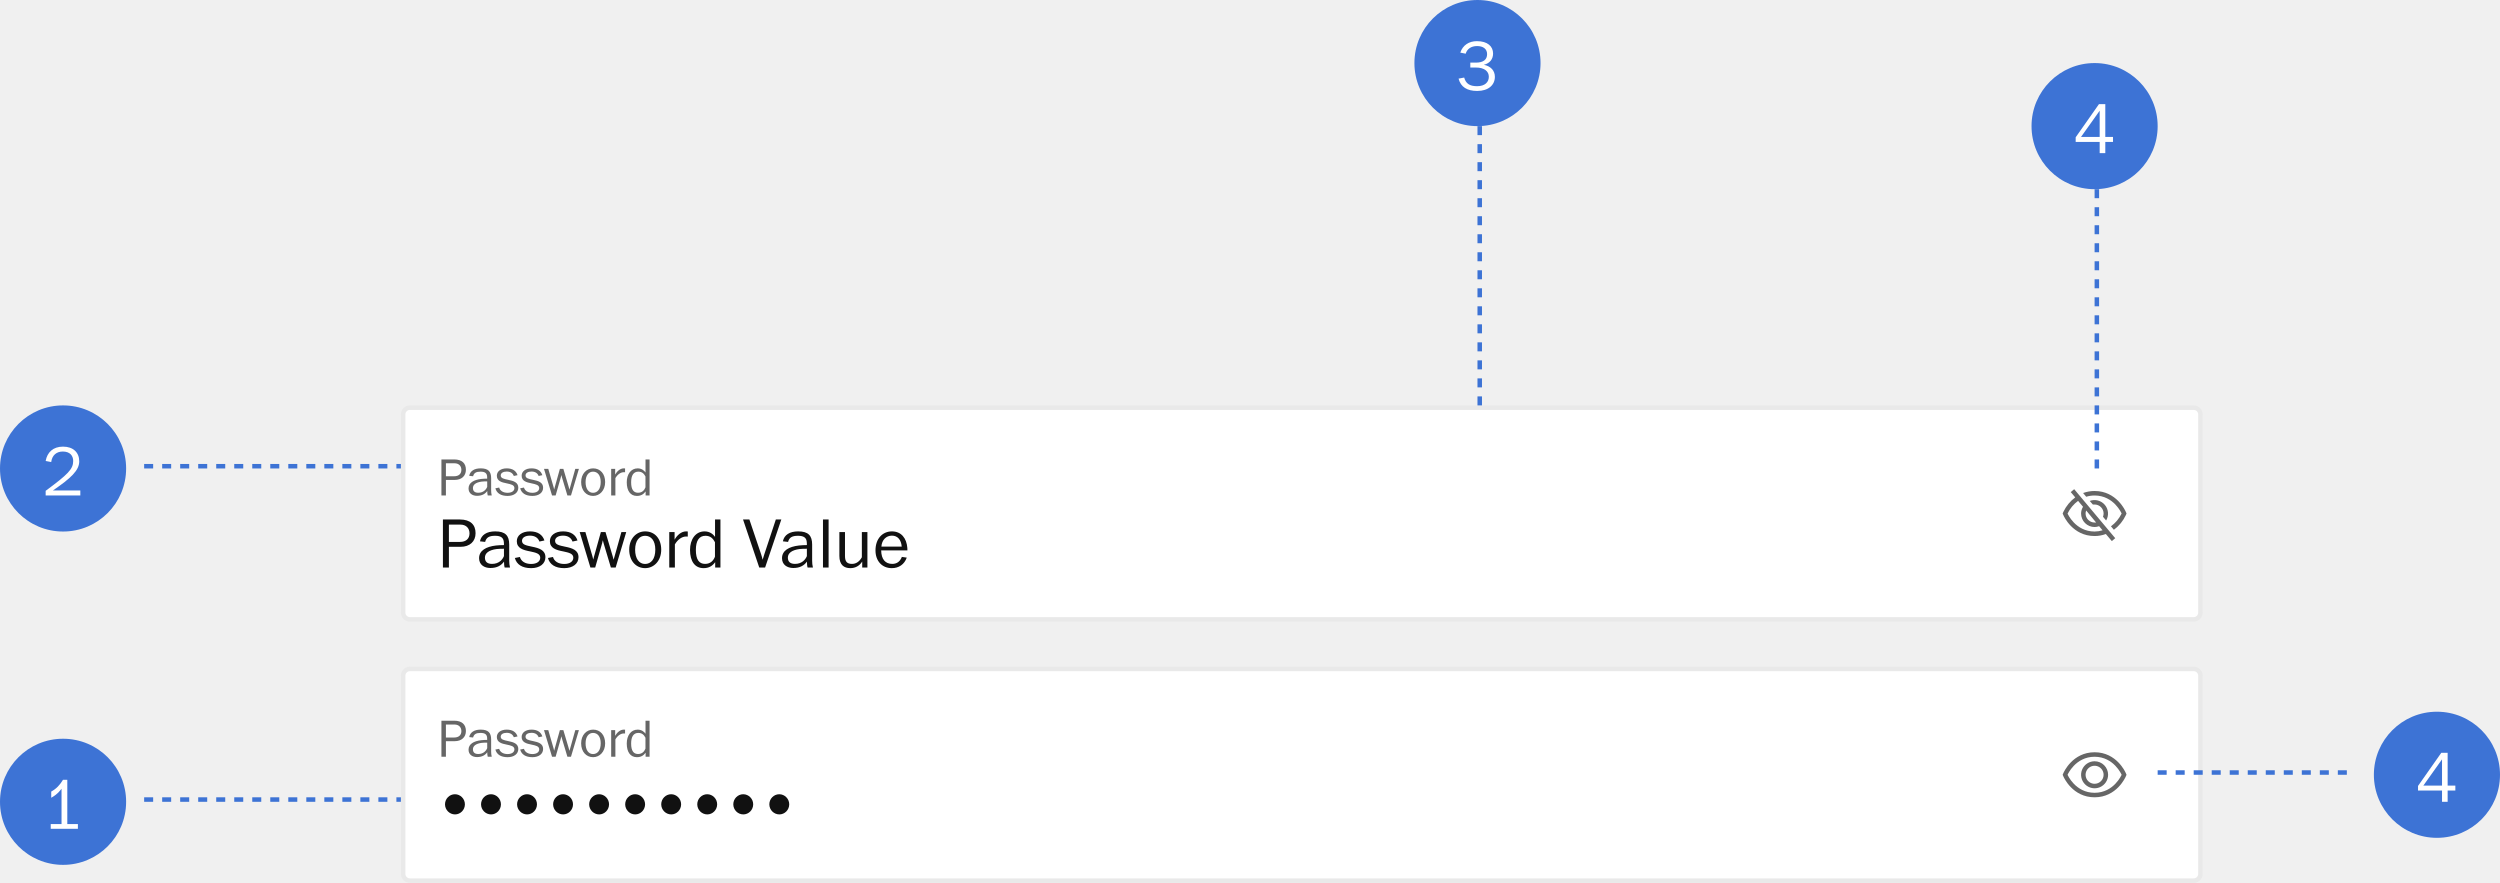
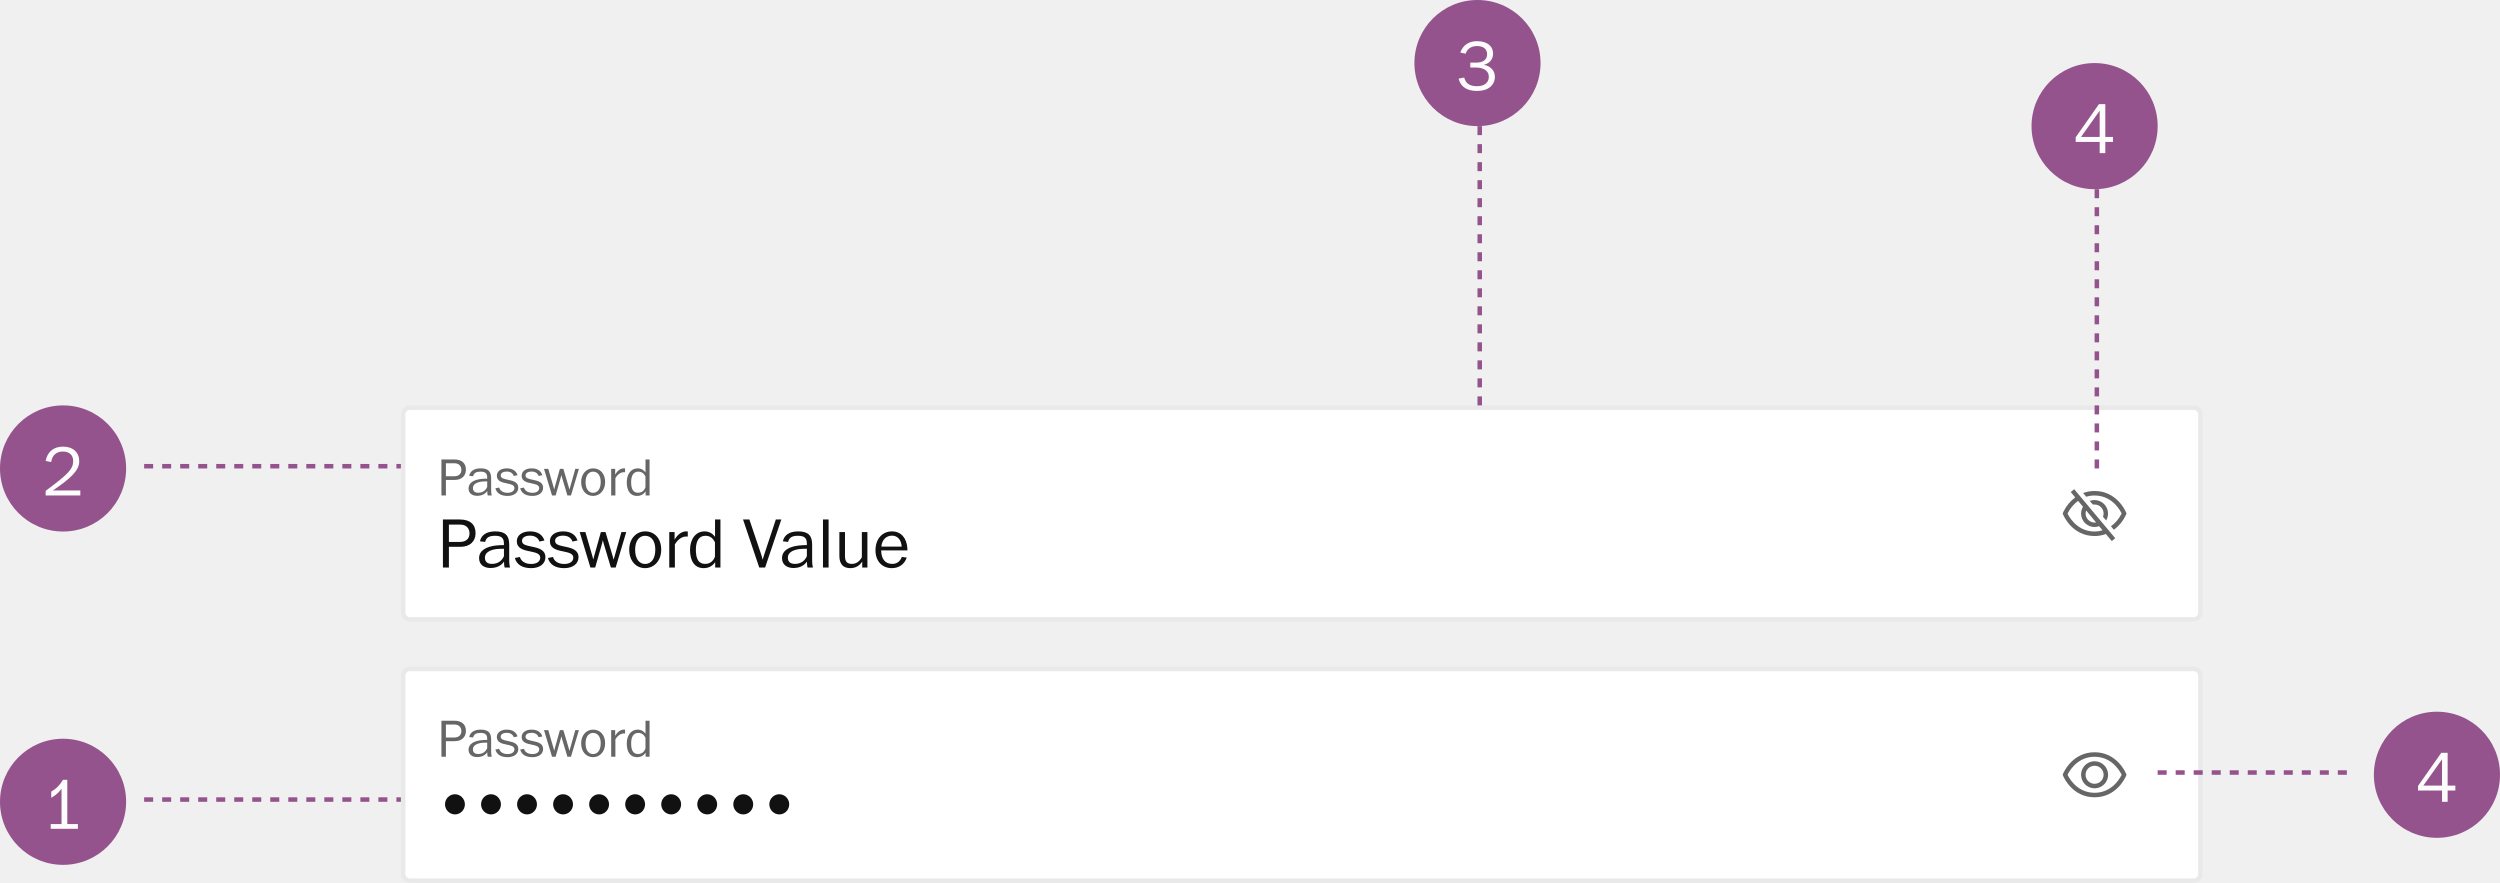
<svg xmlns="http://www.w3.org/2000/svg" width="555" height="196" viewBox="0 0 555 196" fill="none">
  <rect x="89.5" y="90.5" width="399" height="47" rx="1.5" fill="white" />
  <path d="M98.992 110V106.544H100.936C102.472 106.544 103.432 105.656 103.432 104.276C103.432 102.86 102.568 101.996 100.828 101.996H97.996V110H98.992ZM98.992 102.848H100.912C101.824 102.848 102.424 103.412 102.424 104.312C102.424 105.2 101.824 105.728 100.84 105.728H98.992V102.848ZM105.902 110.072C107.006 110.072 107.702 109.652 108.17 109.004C108.158 109.304 108.206 109.796 108.278 110H109.166C109.07 109.628 109.034 109.22 109.034 108.848V106.16C109.034 104.672 108.386 103.976 106.706 103.976C105.302 103.976 104.378 104.552 104.162 105.632L105.026 105.728C105.218 104.972 105.722 104.708 106.682 104.708C107.678 104.708 108.062 105.056 108.134 105.704C108.158 105.848 108.158 106.052 108.158 106.256C107.69 106.268 107.294 106.268 106.814 106.328C105.194 106.52 104.018 107.156 104.018 108.44C104.018 109.52 104.858 110.072 105.902 110.072ZM106.178 109.388C105.386 109.388 104.99 109.028 104.99 108.344C104.99 107.6 105.65 107.084 106.934 106.916C107.306 106.868 107.738 106.868 108.158 106.868V108.092C107.906 108.704 107.306 109.388 106.178 109.388ZM112.686 110.096C114.126 110.096 115.062 109.364 115.062 108.272C115.062 107.096 114.03 106.76 112.818 106.52C111.87 106.316 111.162 106.196 111.162 105.548C111.162 105.008 111.702 104.684 112.494 104.684C113.298 104.684 113.838 105.044 114.066 105.668L114.894 105.488C114.594 104.564 113.826 103.976 112.494 103.976C111.174 103.976 110.298 104.636 110.298 105.608C110.298 106.772 111.318 107.084 112.53 107.312C113.406 107.504 114.198 107.648 114.198 108.356C114.198 108.98 113.622 109.4 112.686 109.4C111.666 109.4 111.006 108.932 110.814 108.236L109.974 108.404C110.262 109.484 111.186 110.096 112.686 110.096ZM118.194 110.096C119.634 110.096 120.57 109.364 120.57 108.272C120.57 107.096 119.538 106.76 118.326 106.52C117.378 106.316 116.67 106.196 116.67 105.548C116.67 105.008 117.21 104.684 118.002 104.684C118.806 104.684 119.346 105.044 119.574 105.668L120.402 105.488C120.102 104.564 119.334 103.976 118.002 103.976C116.682 103.976 115.806 104.636 115.806 105.608C115.806 106.772 116.826 107.084 118.038 107.312C118.914 107.504 119.706 107.648 119.706 108.356C119.706 108.98 119.13 109.4 118.194 109.4C117.174 109.4 116.514 108.932 116.322 108.236L115.482 108.404C115.77 109.484 116.694 110.096 118.194 110.096ZM123.347 110L124.499 105.968L124.619 105.452L124.763 105.992L125.963 110H126.755L128.519 104.084H127.715L126.563 108.188L126.407 108.692L126.275 108.164L125.063 104.084H124.295L123.167 108.128L123.023 108.668L122.891 108.128L121.715 104.084H120.767L122.555 110H123.347ZM131.666 110.096C133.13 110.096 134.342 108.884 134.342 107.024C134.342 105.2 133.286 103.976 131.666 103.976C130.214 103.976 129.014 105.164 129.014 107.012C129.014 108.884 130.142 110.096 131.666 110.096ZM131.654 109.4C130.658 109.4 129.998 108.512 129.998 107.024C129.998 105.5 130.718 104.708 131.654 104.708C132.638 104.708 133.358 105.476 133.358 107.012C133.358 108.608 132.626 109.4 131.654 109.4ZM136.617 110V106.136C137.109 105.308 137.805 104.828 138.501 104.828C138.573 104.828 138.693 104.828 138.765 104.84V103.988C138.669 103.976 138.597 103.976 138.489 103.976C137.649 103.976 136.953 104.66 136.569 105.356V104.084H135.681V110H136.617ZM141.396 110.096C142.26 110.096 142.86 109.748 143.328 109.1V110H144.204V101.996H143.304V104.888C143.028 104.492 142.464 103.976 141.564 103.976C140.052 103.976 139.14 105.308 139.14 107.06C139.14 108.992 139.968 110.096 141.396 110.096ZM141.648 109.388C140.664 109.388 140.112 108.704 140.112 107.06C140.112 105.548 140.64 104.708 141.708 104.708C142.584 104.708 142.992 105.212 143.292 105.776V108.188C143.04 108.848 142.536 109.388 141.648 109.388Z" fill="#666666" />
  <path d="M99.656 126V121.392H102.248C104.296 121.392 105.576 120.208 105.576 118.368C105.576 116.48 104.424 115.328 102.104 115.328H98.328V126H99.656ZM99.656 116.464H102.216C103.432 116.464 104.232 117.216 104.232 118.416C104.232 119.6 103.432 120.304 102.12 120.304H99.656V116.464ZM108.869 126.096C110.341 126.096 111.269 125.536 111.893 124.672C111.877 125.072 111.941 125.728 112.037 126H113.221C113.093 125.504 113.045 124.96 113.045 124.464V120.88C113.045 118.896 112.181 117.968 109.941 117.968C108.069 117.968 106.837 118.736 106.549 120.176L107.701 120.304C107.957 119.296 108.629 118.944 109.909 118.944C111.237 118.944 111.749 119.408 111.845 120.272C111.877 120.464 111.877 120.736 111.877 121.008C111.253 121.024 110.725 121.024 110.085 121.104C107.925 121.36 106.357 122.208 106.357 123.92C106.357 125.36 107.477 126.096 108.869 126.096ZM109.237 125.184C108.181 125.184 107.653 124.704 107.653 123.792C107.653 122.8 108.533 122.112 110.245 121.888C110.741 121.824 111.317 121.824 111.877 121.824V123.456C111.541 124.272 110.741 125.184 109.237 125.184ZM117.915 126.128C119.835 126.128 121.083 125.152 121.083 123.696C121.083 122.128 119.707 121.68 118.091 121.36C116.827 121.088 115.883 120.928 115.883 120.064C115.883 119.344 116.603 118.912 117.659 118.912C118.731 118.912 119.451 119.392 119.755 120.224L120.859 119.984C120.459 118.752 119.435 117.968 117.659 117.968C115.899 117.968 114.731 118.848 114.731 120.144C114.731 121.696 116.091 122.112 117.707 122.416C118.875 122.672 119.931 122.864 119.931 123.808C119.931 124.64 119.163 125.2 117.915 125.2C116.555 125.2 115.675 124.576 115.419 123.648L114.299 123.872C114.683 125.312 115.915 126.128 117.915 126.128ZM125.259 126.128C127.179 126.128 128.427 125.152 128.427 123.696C128.427 122.128 127.051 121.68 125.435 121.36C124.171 121.088 123.227 120.928 123.227 120.064C123.227 119.344 123.947 118.912 125.003 118.912C126.075 118.912 126.795 119.392 127.099 120.224L128.203 119.984C127.803 118.752 126.779 117.968 125.003 117.968C123.243 117.968 122.075 118.848 122.075 120.144C122.075 121.696 123.435 122.112 125.051 122.416C126.219 122.672 127.275 122.864 127.275 123.808C127.275 124.64 126.507 125.2 125.259 125.2C123.899 125.2 123.019 124.576 122.763 123.648L121.643 123.872C122.027 125.312 123.259 126.128 125.259 126.128ZM132.13 126L133.666 120.624L133.826 119.936L134.018 120.656L135.618 126H136.674L139.026 118.112H137.954L136.418 123.584L136.21 124.256L136.034 123.552L134.418 118.112H133.394L131.89 123.504L131.698 124.224L131.522 123.504L129.954 118.112H128.69L131.074 126H132.13ZM143.222 126.128C145.174 126.128 146.79 124.512 146.79 122.032C146.79 119.6 145.382 117.968 143.222 117.968C141.286 117.968 139.686 119.552 139.686 122.016C139.686 124.512 141.19 126.128 143.222 126.128ZM143.206 125.2C141.878 125.2 140.998 124.016 140.998 122.032C140.998 120 141.958 118.944 143.206 118.944C144.518 118.944 145.478 119.968 145.478 122.016C145.478 124.144 144.502 125.2 143.206 125.2ZM149.823 126V120.848C150.479 119.744 151.407 119.104 152.335 119.104C152.431 119.104 152.591 119.104 152.687 119.12V117.984C152.559 117.968 152.463 117.968 152.319 117.968C151.199 117.968 150.271 118.88 149.759 119.808V118.112H148.575V126H149.823ZM156.194 126.128C157.346 126.128 158.146 125.664 158.77 124.8V126H159.938V115.328H158.738V119.184C158.37 118.656 157.618 117.968 156.418 117.968C154.402 117.968 153.186 119.744 153.186 122.08C153.186 124.656 154.29 126.128 156.194 126.128ZM156.53 125.184C155.218 125.184 154.482 124.272 154.482 122.08C154.482 120.064 155.186 118.944 156.61 118.944C157.778 118.944 158.322 119.616 158.722 120.368V123.584C158.386 124.464 157.714 125.184 156.53 125.184ZM169.851 126L173.451 115.328H172.235L169.659 123.104C169.595 123.264 169.355 124.048 169.307 124.256C169.275 124.048 169.019 123.216 168.987 123.104L166.363 115.328H164.955L168.555 126H169.851ZM176.119 126.096C177.591 126.096 178.519 125.536 179.143 124.672C179.127 125.072 179.191 125.728 179.287 126H180.471C180.343 125.504 180.295 124.96 180.295 124.464V120.88C180.295 118.896 179.431 117.968 177.191 117.968C175.319 117.968 174.087 118.736 173.799 120.176L174.951 120.304C175.207 119.296 175.879 118.944 177.159 118.944C178.487 118.944 178.999 119.408 179.095 120.272C179.127 120.464 179.127 120.736 179.127 121.008C178.503 121.024 177.975 121.024 177.335 121.104C175.175 121.36 173.607 122.208 173.607 123.92C173.607 125.36 174.727 126.096 176.119 126.096ZM176.487 125.184C175.431 125.184 174.903 124.704 174.903 123.792C174.903 122.8 175.783 122.112 177.495 121.888C177.991 121.824 178.567 121.824 179.127 121.824V123.456C178.791 124.272 177.991 125.184 176.487 125.184ZM183.949 126V115.328H182.701V126H183.949ZM188.772 126.128C189.828 126.128 190.788 125.664 191.412 124.656V126H192.564V118.112H191.332V123.712C190.804 124.672 190.036 125.184 189.156 125.184C188.052 125.184 187.588 124.688 187.588 123.44V118.112H186.34V123.408C186.34 125.392 187.348 126.128 188.772 126.128ZM197.974 126.128C199.542 126.128 200.758 125.312 201.302 123.792L200.214 123.632C199.766 124.8 198.95 125.184 198.086 125.184C196.55 125.184 195.654 124.176 195.622 122.192H201.446C201.43 122.016 201.446 121.84 201.43 121.664C201.27 119.472 200.07 117.968 198.006 117.968C195.974 117.968 194.358 119.52 194.358 122.192C194.358 124.544 195.814 126.128 197.974 126.128ZM195.67 121.344C195.766 119.856 196.742 118.912 198.006 118.912C199.27 118.912 200.054 119.824 200.182 121.344H195.67Z" fill="#111111" />
-   <path d="M445 114C445 102.954 453.954 94 465 94C476.046 94 485 102.954 485 114C485 125.046 476.046 134 465 134C453.954 134 445 125.046 445 114Z" fill="white" />
+   <path d="M445 114C445 102.954 453.954 94 465 94V94C476.046 94 485 102.954 485 114V114C485 125.046 476.046 134 465 134V134C453.954 134 445 125.046 445 114V114Z" fill="white" />
  <path d="M459.7 109.24L460.7 110.42C459.581 111.256 458.682 112.35 458.08 113.61L457.91 114L458.08 114.39C458.16 114.58 460.11 119 465 119C465.854 119.002 466.7 118.849 467.5 118.55L468.82 120.12L469.58 119.48L460.47 108.6L459.7 109.24ZM463.13 113.33L465.34 116C465.227 116.01 465.113 116.01 465 116C464.469 116 463.961 115.789 463.586 115.414C463.211 115.039 463 114.53 463 114C463.002 113.771 463.046 113.543 463.13 113.33ZM462.43 112.5C462.157 112.953 462.008 113.471 462 114C462 114.796 462.316 115.559 462.879 116.121C463.441 116.684 464.204 117 465 117C465.342 116.994 465.68 116.93 466 116.81L466.77 117.73C466.196 117.904 465.6 117.995 465 118C460.71 118 459 114 459 114C459.54 112.89 460.339 111.926 461.33 111.19L462.43 112.5Z" fill="#666666" />
  <path d="M467.56 115.55C467.878 115.015 468.022 114.395 467.972 113.774C467.922 113.154 467.68 112.565 467.28 112.088C466.881 111.611 466.342 111.27 465.74 111.113C465.138 110.956 464.502 110.99 463.92 111.21L464.61 112C464.739 111.985 464.87 111.985 465 112C465.53 112 466.039 112.211 466.414 112.586C466.789 112.961 467 113.47 467 114C467 114.247 466.952 114.491 466.86 114.72L467.56 115.55Z" fill="#666666" />
  <path d="M471.92 113.61C471.84 113.42 469.89 109 465 109C464.13 108.999 463.267 109.151 462.45 109.45L463.14 110.28C463.742 110.094 464.369 110 465 110C469.29 110 471 114 471 114C470.454 115.126 469.64 116.101 468.63 116.84L469.28 117.61C470.413 116.772 471.32 115.665 471.92 114.39L472.09 114L471.92 113.61Z" fill="#666666" />
  <rect x="89.5" y="90.5" width="399" height="47" rx="1.5" stroke="#E9E9E9" />
  <rect x="89.5" y="148.5" width="399" height="47" rx="1.5" fill="white" />
  <path d="M98.992 168V164.544H100.936C102.472 164.544 103.432 163.656 103.432 162.276C103.432 160.86 102.568 159.996 100.828 159.996H97.996V168H98.992ZM98.992 160.848H100.912C101.824 160.848 102.424 161.412 102.424 162.312C102.424 163.2 101.824 163.728 100.84 163.728H98.992V160.848ZM105.902 168.072C107.006 168.072 107.702 167.652 108.17 167.004C108.158 167.304 108.206 167.796 108.278 168H109.166C109.07 167.628 109.034 167.22 109.034 166.848V164.16C109.034 162.672 108.386 161.976 106.706 161.976C105.302 161.976 104.378 162.552 104.162 163.632L105.026 163.728C105.218 162.972 105.722 162.708 106.682 162.708C107.678 162.708 108.062 163.056 108.134 163.704C108.158 163.848 108.158 164.052 108.158 164.256C107.69 164.268 107.294 164.268 106.814 164.328C105.194 164.52 104.018 165.156 104.018 166.44C104.018 167.52 104.858 168.072 105.902 168.072ZM106.178 167.388C105.386 167.388 104.99 167.028 104.99 166.344C104.99 165.6 105.65 165.084 106.934 164.916C107.306 164.868 107.738 164.868 108.158 164.868V166.092C107.906 166.704 107.306 167.388 106.178 167.388ZM112.686 168.096C114.126 168.096 115.062 167.364 115.062 166.272C115.062 165.096 114.03 164.76 112.818 164.52C111.87 164.316 111.162 164.196 111.162 163.548C111.162 163.008 111.702 162.684 112.494 162.684C113.298 162.684 113.838 163.044 114.066 163.668L114.894 163.488C114.594 162.564 113.826 161.976 112.494 161.976C111.174 161.976 110.298 162.636 110.298 163.608C110.298 164.772 111.318 165.084 112.53 165.312C113.406 165.504 114.198 165.648 114.198 166.356C114.198 166.98 113.622 167.4 112.686 167.4C111.666 167.4 111.006 166.932 110.814 166.236L109.974 166.404C110.262 167.484 111.186 168.096 112.686 168.096ZM118.194 168.096C119.634 168.096 120.57 167.364 120.57 166.272C120.57 165.096 119.538 164.76 118.326 164.52C117.378 164.316 116.67 164.196 116.67 163.548C116.67 163.008 117.21 162.684 118.002 162.684C118.806 162.684 119.346 163.044 119.574 163.668L120.402 163.488C120.102 162.564 119.334 161.976 118.002 161.976C116.682 161.976 115.806 162.636 115.806 163.608C115.806 164.772 116.826 165.084 118.038 165.312C118.914 165.504 119.706 165.648 119.706 166.356C119.706 166.98 119.13 167.4 118.194 167.4C117.174 167.4 116.514 166.932 116.322 166.236L115.482 166.404C115.77 167.484 116.694 168.096 118.194 168.096ZM123.347 168L124.499 163.968L124.619 163.452L124.763 163.992L125.963 168H126.755L128.519 162.084H127.715L126.563 166.188L126.407 166.692L126.275 166.164L125.063 162.084H124.295L123.167 166.128L123.023 166.668L122.891 166.128L121.715 162.084H120.767L122.555 168H123.347ZM131.666 168.096C133.13 168.096 134.342 166.884 134.342 165.024C134.342 163.2 133.286 161.976 131.666 161.976C130.214 161.976 129.014 163.164 129.014 165.012C129.014 166.884 130.142 168.096 131.666 168.096ZM131.654 167.4C130.658 167.4 129.998 166.512 129.998 165.024C129.998 163.5 130.718 162.708 131.654 162.708C132.638 162.708 133.358 163.476 133.358 165.012C133.358 166.608 132.626 167.4 131.654 167.4ZM136.617 168V164.136C137.109 163.308 137.805 162.828 138.501 162.828C138.573 162.828 138.693 162.828 138.765 162.84V161.988C138.669 161.976 138.597 161.976 138.489 161.976C137.649 161.976 136.953 162.66 136.569 163.356V162.084H135.681V168H136.617ZM141.396 168.096C142.26 168.096 142.86 167.748 143.328 167.1V168H144.204V159.996H143.304V162.888C143.028 162.492 142.464 161.976 141.564 161.976C140.052 161.976 139.14 163.308 139.14 165.06C139.14 166.992 139.968 168.096 141.396 168.096ZM141.648 167.388C140.664 167.388 140.112 166.704 140.112 165.06C140.112 163.548 140.64 162.708 141.708 162.708C142.584 162.708 142.992 163.212 143.292 163.776V166.188C143.04 166.848 142.536 167.388 141.648 167.388Z" fill="#666666" />
  <path d="M101.016 180.8C102.216 180.8 103.208 179.792 103.208 178.56C103.208 177.328 102.2 176.32 101 176.32C99.784 176.32 98.792 177.328 98.792 178.56C98.792 179.792 99.8 180.8 101.016 180.8ZM109.016 180.8C110.216 180.8 111.208 179.792 111.208 178.56C111.208 177.328 110.2 176.32 109 176.32C107.784 176.32 106.792 177.328 106.792 178.56C106.792 179.792 107.8 180.8 109.016 180.8ZM117.016 180.8C118.216 180.8 119.208 179.792 119.208 178.56C119.208 177.328 118.2 176.32 117 176.32C115.784 176.32 114.792 177.328 114.792 178.56C114.792 179.792 115.8 180.8 117.016 180.8ZM125.016 180.8C126.216 180.8 127.208 179.792 127.208 178.56C127.208 177.328 126.2 176.32 125 176.32C123.784 176.32 122.792 177.328 122.792 178.56C122.792 179.792 123.8 180.8 125.016 180.8ZM133.016 180.8C134.216 180.8 135.208 179.792 135.208 178.56C135.208 177.328 134.2 176.32 133 176.32C131.784 176.32 130.792 177.328 130.792 178.56C130.792 179.792 131.8 180.8 133.016 180.8ZM141.016 180.8C142.216 180.8 143.208 179.792 143.208 178.56C143.208 177.328 142.2 176.32 141 176.32C139.784 176.32 138.792 177.328 138.792 178.56C138.792 179.792 139.8 180.8 141.016 180.8ZM149.016 180.8C150.216 180.8 151.208 179.792 151.208 178.56C151.208 177.328 150.2 176.32 149 176.32C147.784 176.32 146.792 177.328 146.792 178.56C146.792 179.792 147.8 180.8 149.016 180.8ZM157.016 180.8C158.216 180.8 159.208 179.792 159.208 178.56C159.208 177.328 158.2 176.32 157 176.32C155.784 176.32 154.792 177.328 154.792 178.56C154.792 179.792 155.8 180.8 157.016 180.8ZM165.016 180.8C166.216 180.8 167.208 179.792 167.208 178.56C167.208 177.328 166.2 176.32 165 176.32C163.784 176.32 162.792 177.328 162.792 178.56C162.792 179.792 163.8 180.8 165.016 180.8ZM173.016 180.8C174.216 180.8 175.208 179.792 175.208 178.56C175.208 177.328 174.2 176.32 173 176.32C171.784 176.32 170.792 177.328 170.792 178.56C170.792 179.792 171.8 180.8 173.016 180.8Z" fill="#111111" />
-   <path d="M445 172C445 160.954 453.954 152 465 152C476.046 152 485 160.954 485 172C485 183.046 476.046 192 465 192C453.954 192 445 183.046 445 172Z" fill="white" />
+   <path d="M445 172C445 160.954 453.954 152 465 152V152C476.046 152 485 160.954 485 172V172C485 183.046 476.046 192 465 192V192C453.954 192 445 183.046 445 172V172Z" fill="white" />
  <path d="M471.92 171.61C471.84 171.42 469.89 167 465 167C460.11 167 458.16 171.42 458.08 171.61L457.91 172L458.08 172.39C458.16 172.58 460.11 177 465 177C469.89 177 471.84 172.58 471.92 172.39L472.09 172L471.92 171.61ZM465 176C460.71 176 459 172 459 172C459 172 460.71 168 465 168C469.29 168 471 172 471 172C471 172 469.29 176 465 176Z" fill="#666666" />
  <path d="M465 169C464.407 169 463.827 169.176 463.333 169.506C462.84 169.835 462.455 170.304 462.228 170.852C462.001 171.4 461.942 172.003 462.058 172.585C462.173 173.167 462.459 173.702 462.879 174.121C463.298 174.541 463.833 174.827 464.415 174.942C464.997 175.058 465.6 174.999 466.148 174.772C466.696 174.545 467.165 174.16 467.494 173.667C467.824 173.173 468 172.593 468 172C468 171.204 467.684 170.441 467.121 169.879C466.559 169.316 465.796 169 465 169ZM465 174C464.604 174 464.218 173.883 463.889 173.663C463.56 173.443 463.304 173.131 463.152 172.765C463.001 172.4 462.961 171.998 463.038 171.61C463.116 171.222 463.306 170.865 463.586 170.586C463.865 170.306 464.222 170.116 464.61 170.038C464.998 169.961 465.4 170.001 465.765 170.152C466.131 170.304 466.443 170.56 466.663 170.889C466.883 171.218 467 171.604 467 172C467 172.53 466.789 173.039 466.414 173.414C466.039 173.789 465.53 174 465 174Z" fill="#666666" />
  <rect x="89.5" y="148.5" width="399" height="47" rx="1.5" stroke="#E9E9E9" />
-   <rect y="90" width="28" height="28" rx="14" fill="#3D73D5" />
-   <path d="M17.832 110V108.88H11.752C15.72 106.176 17.592 104.432 17.592 102.416C17.592 100.448 16.248 99.152 13.992 99.152C11.8 99.152 10.488 100.4 10.136 102.336L11.368 102.576C11.56 101.056 12.552 100.24 13.944 100.24C15.528 100.24 16.248 101.168 16.248 102.336C16.248 104.144 15.112 105.28 10.136 108.96V110H17.832Z" fill="white" />
-   <line x1="32" y1="103.5" x2="89" y2="103.5" stroke="#3D73D5" stroke-dasharray="2 2" />
-   <rect y="164" width="28" height="28" rx="14" fill="#3D73D5" />
-   <path d="M17.293 184V182.944H14.941V173.12H13.981C13.293 174.256 12.541 175.088 11.373 175.728V177.104C12.893 176.24 13.277 175.552 13.661 175.104V182.944H11.261V184H17.293Z" fill="white" />
-   <line x1="32" y1="177.5" x2="89" y2="177.5" stroke="#3D73D5" stroke-dasharray="2 2" />
-   <rect x="451" y="14" width="28" height="28" rx="14" fill="#3D73D5" />
-   <path d="M467.376 34V31.504H469.088V30.4H467.376V23.12H465.968L460.8 30.48V31.504H466.128V34H467.376ZM466.128 24.576V30.4H461.984L466.128 24.576Z" fill="white" />
-   <line x1="465.5" y1="42" x2="465.5" y2="104" stroke="#3D73D5" stroke-dasharray="2 2" />
-   <rect x="314" width="28" height="28" rx="14" fill="#3D73D5" />
-   <path d="M327.944 20.192C330.472 20.192 331.864 18.832 331.864 17.056C331.864 15.648 330.92 14.688 329.416 14.384C330.728 14.064 331.464 13.136 331.464 11.888C331.464 10.288 330.232 9.136 327.88 9.136C326.12 9.136 324.744 10.016 324.184 11.68L325.384 11.92C325.688 10.88 326.584 10.224 327.912 10.224C329.288 10.224 330.136 10.88 330.136 12.016C330.136 13.248 329.288 13.904 327.64 13.904H326.408V14.992H327.64C329.512 14.992 330.52 15.824 330.52 17.04C330.52 18.208 329.688 19.136 327.912 19.136C326.248 19.136 325.416 18.544 325.048 17.216L323.8 17.456C324.296 19.344 325.72 20.192 327.944 20.192Z" fill="white" />
-   <line x1="328.5" y1="28" x2="328.5" y2="90" stroke="#3D73D5" stroke-dasharray="2 2" />
-   <line x1="479" y1="171.5" x2="523" y2="171.5" stroke="#3D73D5" stroke-dasharray="2 2" />
-   <rect x="527" y="158" width="28" height="28" rx="14" fill="#3D73D5" />
-   <path d="M543.376 178V175.504H545.088V174.4H543.376V167.12H541.968L536.8 174.48V175.504H542.128V178H543.376ZM542.128 168.576V174.4H537.984L542.128 168.576Z" fill="white" />
+   <rect y="90" width="28" height="28" rx="14" fill="#94538C" />
+   <path d="M17.832 110V108.88H11.752C15.72 106.176 17.592 104.432 17.592 102.416C17.592 100.448 16.248 99.152 13.992 99.152C11.8 99.152 10.488 100.4 10.136 102.336L11.368 102.576C11.56 101.056 12.552 100.24 13.944 100.24C15.528 100.24 16.248 101.168 16.248 102.336C16.248 104.144 15.112 105.28 10.136 108.96V110H17.832Z" fill="#FCFCFC" />
+   <line x1="32" y1="103.5" x2="89" y2="103.5" stroke="#94538C" stroke-dasharray="2 2" />
+   <rect y="164" width="28" height="28" rx="14" fill="#94538C" />
+   <path d="M17.293 184V182.944H14.941V173.12H13.981C13.293 174.256 12.541 175.088 11.373 175.728V177.104C12.893 176.24 13.277 175.552 13.661 175.104V182.944H11.261V184H17.293Z" fill="#FCFCFC" />
+   <line x1="32" y1="177.5" x2="89" y2="177.5" stroke="#94538C" stroke-dasharray="2 2" />
+   <rect x="451" y="14" width="28" height="28" rx="14" fill="#94538C" />
+   <path d="M467.376 34V31.504H469.088V30.4H467.376V23.12H465.968L460.8 30.48V31.504H466.128V34H467.376ZM466.128 24.576V30.4H461.984L466.128 24.576Z" fill="#FCFCFC" />
+   <line x1="465.5" y1="42" x2="465.5" y2="104" stroke="#94538C" stroke-dasharray="2 2" />
+   <rect x="314" width="28" height="28" rx="14" fill="#94538C" />
+   <path d="M327.944 20.192C330.472 20.192 331.864 18.832 331.864 17.056C331.864 15.648 330.92 14.688 329.416 14.384C330.728 14.064 331.464 13.136 331.464 11.888C331.464 10.288 330.232 9.136 327.88 9.136C326.12 9.136 324.744 10.016 324.184 11.68L325.384 11.92C325.688 10.88 326.584 10.224 327.912 10.224C329.288 10.224 330.136 10.88 330.136 12.016C330.136 13.248 329.288 13.904 327.64 13.904H326.408V14.992H327.64C329.512 14.992 330.52 15.824 330.52 17.04C330.52 18.208 329.688 19.136 327.912 19.136C326.248 19.136 325.416 18.544 325.048 17.216L323.8 17.456C324.296 19.344 325.72 20.192 327.944 20.192Z" fill="#FCFCFC" />
+   <line x1="328.5" y1="28" x2="328.5" y2="90" stroke="#94538C" stroke-dasharray="2 2" />
+   <line x1="479" y1="171.5" x2="523" y2="171.5" stroke="#94538C" stroke-dasharray="2 2" />
+   <rect x="527" y="158" width="28" height="28" rx="14" fill="#94538C" />
+   <path d="M543.376 178V175.504H545.088V174.4H543.376V167.12H541.968L536.8 174.48V175.504H542.128V178H543.376ZM542.128 168.576V174.4H537.984L542.128 168.576Z" fill="#FCFCFC" />
</svg>
